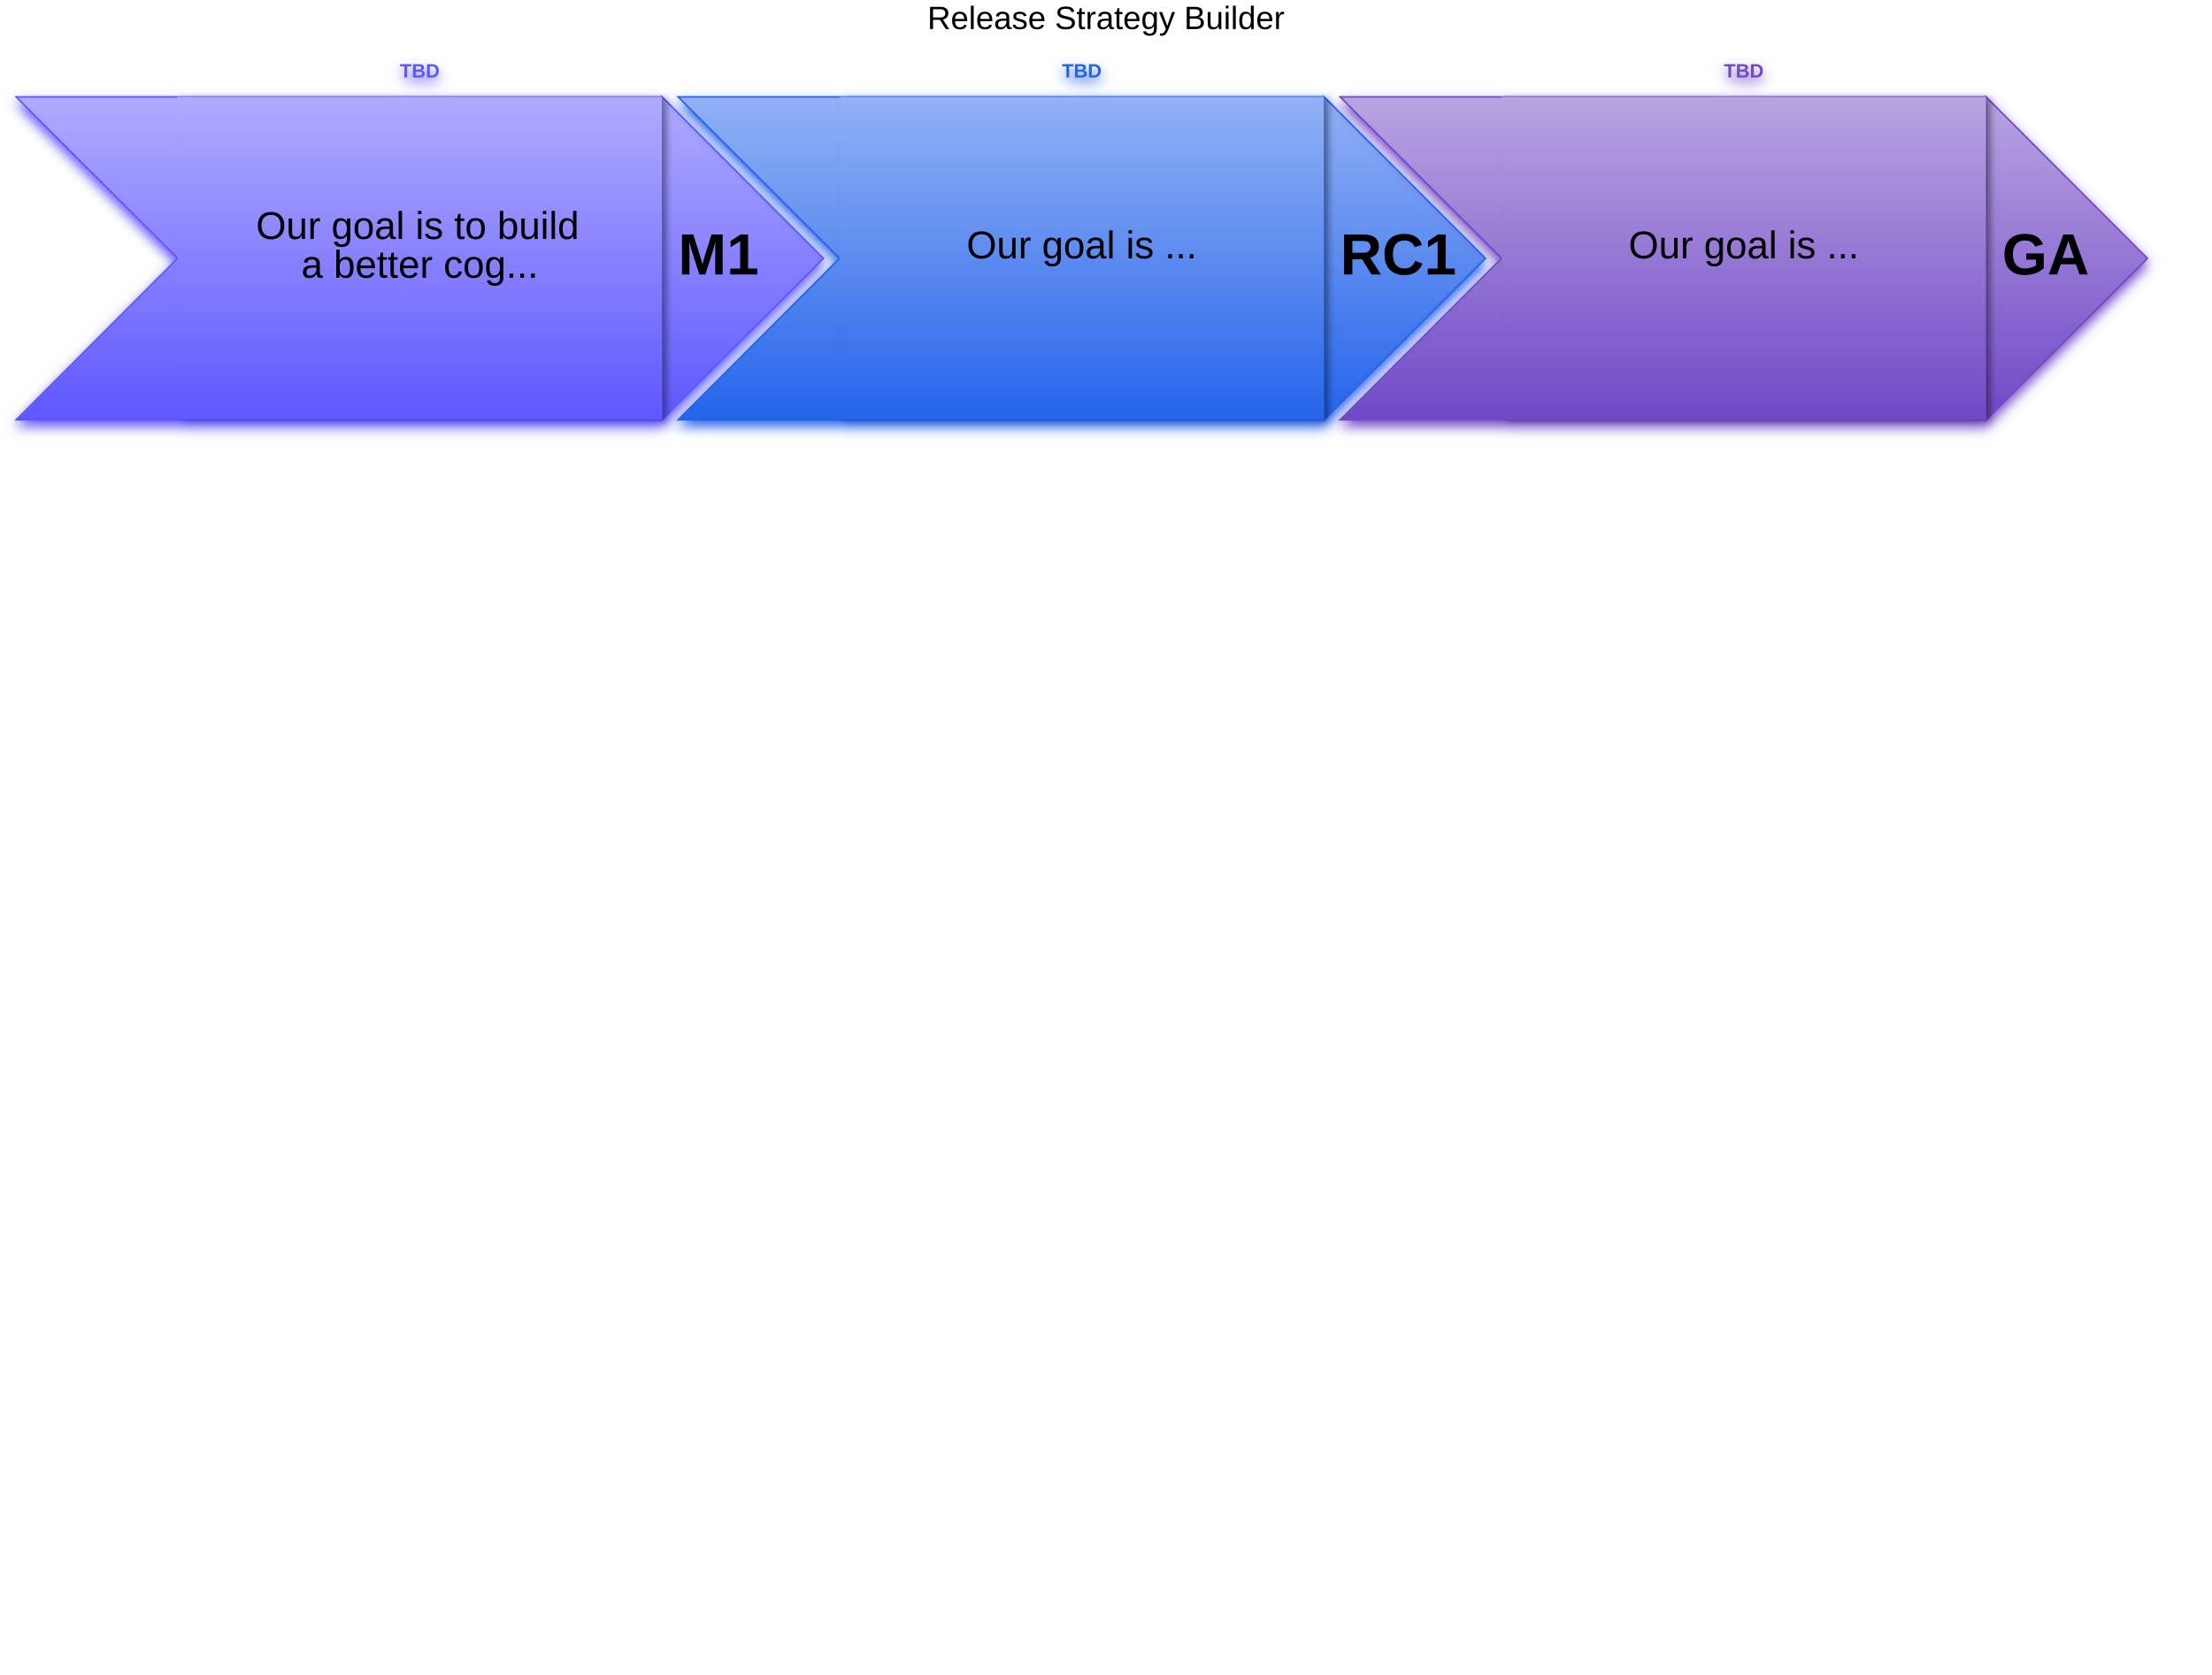
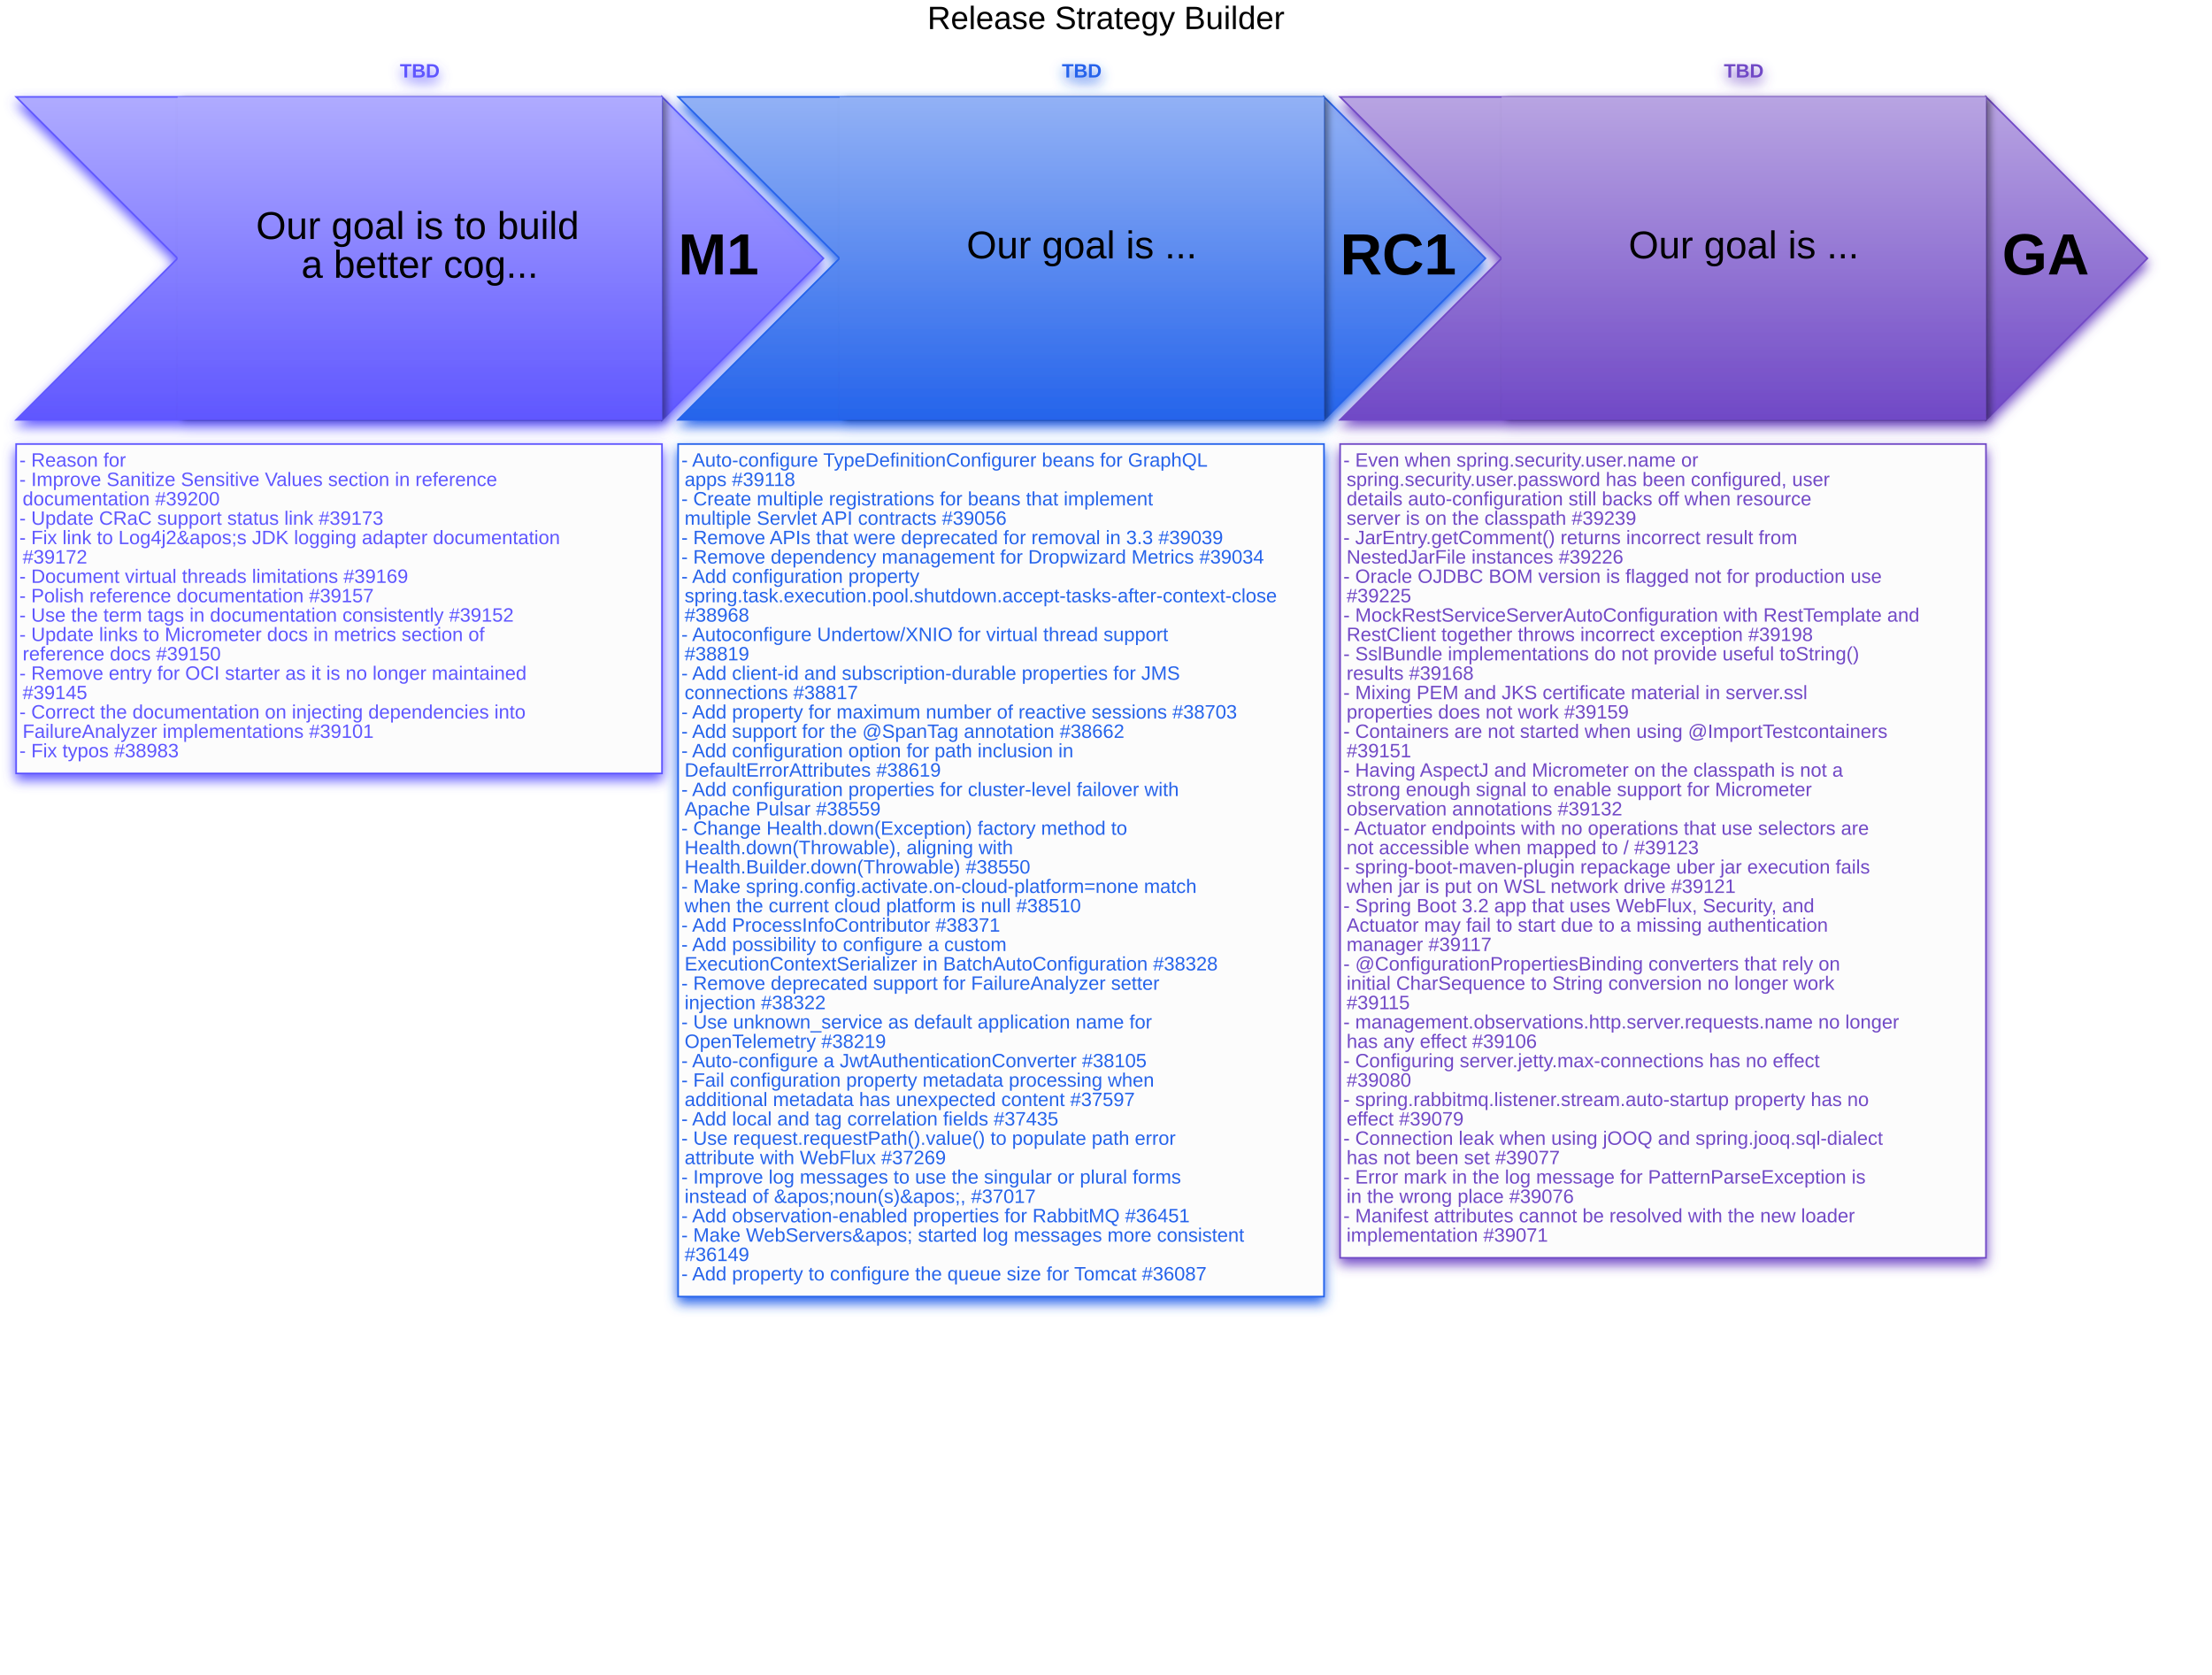
- <svg xmlns="http://www.w3.org/2000/svg" width="1370.0" height="1037.0" viewBox="0 0 1370.0 1037.0" role="img" aria-label="Docops: Release Strategy" id="IDa5d07ba6-fc0d-40ff-a408-91a664393e52">
+ <svg xmlns="http://www.w3.org/2000/svg" width="1370.0" height="1037.0" viewBox="0 0 1370.0 1037.0" role="img" aria-label="Docops: Release Strategy" id="ID70c15244-df58-48fe-b0e3-ad0ef65fc791">
  <defs>
    <filter id="Bevel2" filterUnits="objectBoundingBox" x="-10%" y="-10%" width="150%" height="150%">
      <feGaussianBlur in="SourceAlpha" stdDeviation="0.5" result="blur" />
      <feSpecularLighting in="blur" surfaceScale="5" specularConstant="0.5" specularExponent="10" result="specOut" lighting-color="white">
        <fePointLight x="-5000" y="-10000" z="0000" />
      </feSpecularLighting>
      <feComposite in="specOut" in2="SourceAlpha" operator="in" result="specOut2" />
      <feComposite in="SourceGraphic" in2="specOut2" operator="arithmetic" k1="0" k2="1" k3="1" k4="0" result="litPaint" />
    </filter>
    <linearGradient id="ID0756d7d2-2648-4a67-89af-c133b3a8d4c9" x2="1" y2="1">
      <stop class="stop1" offset="0%" stop-color="#a48bdb">
        <animate attributeName="stop-color" values="#a48bdb;#7651c9;#4918B8;#a48bdb;#7651c9;#4918B8;" dur="20s" repeatCount="indefinite">
                     </animate>
      </stop>
      <stop class="stop2" offset="50%" stop-color="#7651c9">
        <animate attributeName="stop-color" values="#a48bdb;#7651c9;#4918B8;#a48bdb;#7651c9;#4918B8;" dur="20s" repeatCount="indefinite">
                     </animate>
      </stop>
      <stop class="stop3" offset="100%" stop-color="#4918B8">
        <animate attributeName="stop-color" values="#a48bdb;#7651c9;#4918B8;#a48bdb;#7651c9;#4918B8;" dur="20s" repeatCount="indefinite">
                     </animate>
      </stop>
      <animateTransform attributeName="gradientTransform" type="rotate" values="360 .5 .5;0 .5 .5" dur="10s" repeatCount="indefinite" />
    </linearGradient>
    <linearGradient id="circlecheck" x2="1" y2="1">
      <stop class="stop1" offset="0%" stop-color="#a9d99a" />
      <stop class="stop2" offset="50%" stop-color="#7ec667" />
      <stop class="stop3" offset="100%" stop-color="#54B435" />
    </linearGradient>
    <g id="completedCheck">
      <polyline points="10 25 22 40 50 10" fill="none" stroke="url(#circlecheck)" stroke-width="6" />
    </g>
    <linearGradient x2="0%" y2="100%" id="shadM_rect">
      <stop stop-color="#afabff" stop-opacity="1" offset="0%" />
      <stop stop-color="hsl(243.0,100.0%,67.1%)" stop-opacity="1" offset="100%" />
    </linearGradient>
    <linearGradient x2="0%" y2="100%" id="shadR_rect">
      <stop stop-color="#92b1f5" stop-opacity="1" offset="0%" />
      <stop stop-color="hsl(221.0,83.2%,53.3%)" stop-opacity="1" offset="100%" />
    </linearGradient>
    <linearGradient x2="0%" y2="100%" id="shadG_rect">
      <stop stop-color="#b8a4e2" stop-opacity="1" offset="0%" />
      <stop stop-color="hsl(259.0,52.3%,53.1%)" stop-opacity="1" offset="100%" />
    </linearGradient>
    <style>
-     #IDa5d07ba6-fc0d-40ff-a408-91a664393e52 .shadM { fill: #5f57ff; filter: drop-shadow(0 1mm 1mm #5f57ff); }
-     #IDa5d07ba6-fc0d-40ff-a408-91a664393e52 .shadR { fill: #2563eb; filter: drop-shadow(0 1mm 1mm #2563eb); }
+     #ID70c15244-df58-48fe-b0e3-ad0ef65fc791 .shadM { fill: #5f57ff; filter: drop-shadow(0 1mm 1mm #5f57ff); }
+     #ID70c15244-df58-48fe-b0e3-ad0ef65fc791 .shadR { fill: #2563eb; filter: drop-shadow(0 1mm 1mm #2563eb); }

-     #IDa5d07ba6-fc0d-40ff-a408-91a664393e52 .shadG { fill: #7149c6; filter: drop-shadow(0 1mm 1mm #7149c6); }
-     #IDa5d07ba6-fc0d-40ff-a408-91a664393e52 .milestoneTL { font-family: Arial, "Helvetica Neue", Helvetica, sans-serif; font-weight: bold; }
-     #IDa5d07ba6-fc0d-40ff-a408-91a664393e52 .lines { font-size: 10px; }
+     #ID70c15244-df58-48fe-b0e3-ad0ef65fc791 .shadG { fill: #7149c6; filter: drop-shadow(0 1mm 1mm #7149c6); }
+     #ID70c15244-df58-48fe-b0e3-ad0ef65fc791 .milestoneTL { font-family: Arial, "Helvetica Neue", Helvetica, sans-serif; font-weight: bold; }
+     #ID70c15244-df58-48fe-b0e3-ad0ef65fc791 .lines { font-size: 10px; }

-     #IDa5d07ba6-fc0d-40ff-a408-91a664393e52 .milestoneTL &gt; .entry { text-anchor: start; font-weight: normal; }
+     #ID70c15244-df58-48fe-b0e3-ad0ef65fc791 .milestoneTL &gt; .entry { text-anchor: start; font-weight: normal; }
    .raise { pointer-events: bounding-box; opacity: 1; filter: drop-shadow(3px 1px 2px rgb(0 0 0 / 0.4)); }

    .raise:hover { stroke: gold; stroke-width: 3px; opacity: 0.9; }
    
</style>
  </defs>
-   <g transform="scale(1.0)" id="GIDa5d07ba6-fc0d-40ff-a408-91a664393e52">
+   <g transform="scale(1.0)" id="GID70c15244-df58-48fe-b0e3-ad0ef65fc791">
    <text x="685.0" y="18" fill="#000000" text-anchor="middle" font-size="20px" font-family="Arial, Helvetica, sans-serif">Release Strategy Builder</text>
    <g transform="translate(10,60)" class="shadM">
      <text text-anchor="middle" x="250" y="-12" class="milestoneTL">TBD</text>
      <path d="m 0,0 h 400 v 200 h -400 l 0,0 l 100,-100 z" stroke="#5f57ff" fill="url(#shadM_rect)" />
      <path d="m 400,0 v 200 l 100,-100 z" fill="url(#shadM_rect)" stroke="#5f57ff" />
      <text x="410" y="110" class="milestoneTL" font-size="36px" fill="#000000">M1</text>
      <g transform="translate(100,0)" cursor="pointer">
        <rect x="0" y="0" height="200" width="300" fill="url(#shadM_rect)" class="raise" />
        <text text-anchor="middle" x="150" y="64" class="milestoneTL lines" font-size="12px" font-family="Arial, 'Helvetica Neue', Helvetica, sans-serif" font-weight="bold" fill="#000000">
          <tspan x="150" dy="24" text-anchor="middle" font-family="Arial, 'Helvetica Neue', Helvetica, sans-serif" font-size="24" font-weight="normal"> Our goal is to build</tspan>
          <tspan x="150" dy="24" text-anchor="middle" font-family="Arial, 'Helvetica Neue', Helvetica, sans-serif" font-size="24" font-weight="normal">a better cog...</tspan>
        </text>
      </g>
    </g>
-     <g transform="translate(10,275)" class="shadM" visibility="hidden" id="IDa5d07ba6-fc0d-40ff-a408-91a664393e52_0">
+     <g transform="translate(10,275)" class="shadM" id="ID70c15244-df58-48fe-b0e3-ad0ef65fc791_0">
      <rect width="400" height="204" stroke="#5f57ff" fill="#fcfcfc" />
      <text text-anchor="middle" x="200" y="2" class="milestoneTL lines" font-size="12px" font-family="Arial, &quot;Helvetica Neue&quot;, Helvetica, sans-serif" font-weight="bold">
        <tspan x="2" dy="12" class="entry" font-size="12px" font-weight="normal" font-family="Arial, 'Helvetica Neue', Helvetica, sans-serif" text-anchor="start">-   Reason for</tspan>
        <tspan x="2" dy="12" class="entry" font-size="12px" font-weight="normal" font-family="Arial, 'Helvetica Neue', Helvetica, sans-serif" text-anchor="start">-   Improve Sanitize Sensitive Values section in reference</tspan>
        <tspan x="4" dy="12" class="entry" font-size="12px" font-weight="normal" font-family="Arial, 'Helvetica Neue', Helvetica, sans-serif" text-anchor="start"> documentation #39200</tspan>
        <tspan x="2" dy="12" class="entry" font-size="12px" font-weight="normal" font-family="Arial, 'Helvetica Neue', Helvetica, sans-serif" text-anchor="start">-   Update CRaC support status link #39173</tspan>
        <tspan x="2" dy="12" class="entry" font-size="12px" font-weight="normal" font-family="Arial, 'Helvetica Neue', Helvetica, sans-serif" text-anchor="start">-   Fix link to Log4j2&amp;apos;s JDK logging adapter documentation</tspan>
        <tspan x="4" dy="12" class="entry" font-size="12px" font-weight="normal" font-family="Arial, 'Helvetica Neue', Helvetica, sans-serif" text-anchor="start"> #39172</tspan>
        <tspan x="2" dy="12" class="entry" font-size="12px" font-weight="normal" font-family="Arial, 'Helvetica Neue', Helvetica, sans-serif" text-anchor="start">-   Document virtual threads limitations #39169</tspan>
        <tspan x="2" dy="12" class="entry" font-size="12px" font-weight="normal" font-family="Arial, 'Helvetica Neue', Helvetica, sans-serif" text-anchor="start">-   Polish reference documentation #39157</tspan>
        <tspan x="2" dy="12" class="entry" font-size="12px" font-weight="normal" font-family="Arial, 'Helvetica Neue', Helvetica, sans-serif" text-anchor="start">-   Use the term tags in documentation consistently #39152</tspan>
        <tspan x="2" dy="12" class="entry" font-size="12px" font-weight="normal" font-family="Arial, 'Helvetica Neue', Helvetica, sans-serif" text-anchor="start">-   Update links to Micrometer docs in metrics section of</tspan>
        <tspan x="4" dy="12" class="entry" font-size="12px" font-weight="normal" font-family="Arial, 'Helvetica Neue', Helvetica, sans-serif" text-anchor="start"> reference docs #39150</tspan>
        <tspan x="2" dy="12" class="entry" font-size="12px" font-weight="normal" font-family="Arial, 'Helvetica Neue', Helvetica, sans-serif" text-anchor="start">-   Remove entry for OCI starter as it is no longer maintained</tspan>
        <tspan x="4" dy="12" class="entry" font-size="12px" font-weight="normal" font-family="Arial, 'Helvetica Neue', Helvetica, sans-serif" text-anchor="start"> #39145</tspan>
        <tspan x="2" dy="12" class="entry" font-size="12px" font-weight="normal" font-family="Arial, 'Helvetica Neue', Helvetica, sans-serif" text-anchor="start">-   Correct the documentation on injecting dependencies into</tspan>
        <tspan x="4" dy="12" class="entry" font-size="12px" font-weight="normal" font-family="Arial, 'Helvetica Neue', Helvetica, sans-serif" text-anchor="start"> FailureAnalyzer implementations #39101</tspan>
        <tspan x="2" dy="12" class="entry" font-size="12px" font-weight="normal" font-family="Arial, 'Helvetica Neue', Helvetica, sans-serif" text-anchor="start">-   Fix typos #38983</tspan>
      </text>
    </g>
    <g transform="translate(420,60)" class="shadR">
      <text text-anchor="middle" x="250" y="-12" class="milestoneTL">TBD</text>
      <path d="m 0,0 h 400 v 200 h -400 l 0,0 l 100,-100 z" stroke="#2563eb" fill="url(#shadR_rect)" />
      <path d="m 400,0 v 200 l 100,-100 z" fill="url(#shadR_rect)" stroke="#2563eb" />
      <text x="410" y="110" class="milestoneTL" font-size="36px" fill="#000000">RC1</text>
      <g transform="translate(100,0)" cursor="pointer">
        <rect x="0" y="0" height="200" width="300" fill="url(#shadR_rect)" class="raise" />
        <text text-anchor="middle" x="150" y="76" class="milestoneTL lines" font-size="12px" font-family="Arial, 'Helvetica Neue', Helvetica, sans-serif" font-weight="bold" fill="#000000">
          <tspan x="150" dy="24" text-anchor="middle" font-family="Arial, 'Helvetica Neue', Helvetica, sans-serif" font-size="24" font-weight="normal"> Our goal is ...</tspan>
        </text>
      </g>
    </g>
-     <g transform="translate(420,275)" class="shadR" visibility="hidden" id="IDa5d07ba6-fc0d-40ff-a408-91a664393e52_1">
+     <g transform="translate(420,275)" class="shadR" id="ID70c15244-df58-48fe-b0e3-ad0ef65fc791_1">
      <rect width="400" height="528" stroke="#2563eb" fill="#fcfcfc" />
      <text text-anchor="middle" x="200" y="2" class="milestoneTL lines" font-size="12px" font-family="Arial, &quot;Helvetica Neue&quot;, Helvetica, sans-serif" font-weight="bold">
        <tspan x="2" dy="12" class="entry" font-size="12px" font-weight="normal" font-family="Arial, 'Helvetica Neue', Helvetica, sans-serif" text-anchor="start">-   Auto-configure TypeDefinitionConfigurer beans for GraphQL</tspan>
        <tspan x="4" dy="12" class="entry" font-size="12px" font-weight="normal" font-family="Arial, 'Helvetica Neue', Helvetica, sans-serif" text-anchor="start"> apps #39118</tspan>
        <tspan x="2" dy="12" class="entry" font-size="12px" font-weight="normal" font-family="Arial, 'Helvetica Neue', Helvetica, sans-serif" text-anchor="start">-   Create multiple registrations for beans that implement</tspan>
        <tspan x="4" dy="12" class="entry" font-size="12px" font-weight="normal" font-family="Arial, 'Helvetica Neue', Helvetica, sans-serif" text-anchor="start"> multiple Servlet API contracts #39056</tspan>
        <tspan x="2" dy="12" class="entry" font-size="12px" font-weight="normal" font-family="Arial, 'Helvetica Neue', Helvetica, sans-serif" text-anchor="start">-   Remove APIs that were deprecated for removal in 3.3 #39039</tspan>
        <tspan x="2" dy="12" class="entry" font-size="12px" font-weight="normal" font-family="Arial, 'Helvetica Neue', Helvetica, sans-serif" text-anchor="start">-   Remove dependency management for Dropwizard Metrics #39034</tspan>
        <tspan x="2" dy="12" class="entry" font-size="12px" font-weight="normal" font-family="Arial, 'Helvetica Neue', Helvetica, sans-serif" text-anchor="start">-   Add configuration property</tspan>
        <tspan x="4" dy="12" class="entry" font-size="12px" font-weight="normal" font-family="Arial, 'Helvetica Neue', Helvetica, sans-serif" text-anchor="start"> spring.task.execution.pool.shutdown.accept-tasks-after-context-close</tspan>
        <tspan x="4" dy="12" class="entry" font-size="12px" font-weight="normal" font-family="Arial, 'Helvetica Neue', Helvetica, sans-serif" text-anchor="start"> #38968</tspan>
        <tspan x="2" dy="12" class="entry" font-size="12px" font-weight="normal" font-family="Arial, 'Helvetica Neue', Helvetica, sans-serif" text-anchor="start">-   Autoconfigure Undertow/XNIO for virtual thread support</tspan>
        <tspan x="4" dy="12" class="entry" font-size="12px" font-weight="normal" font-family="Arial, 'Helvetica Neue', Helvetica, sans-serif" text-anchor="start"> #38819</tspan>
        <tspan x="2" dy="12" class="entry" font-size="12px" font-weight="normal" font-family="Arial, 'Helvetica Neue', Helvetica, sans-serif" text-anchor="start">-   Add client-id and subscription-durable properties for JMS</tspan>
        <tspan x="4" dy="12" class="entry" font-size="12px" font-weight="normal" font-family="Arial, 'Helvetica Neue', Helvetica, sans-serif" text-anchor="start"> connections #38817</tspan>
        <tspan x="2" dy="12" class="entry" font-size="12px" font-weight="normal" font-family="Arial, 'Helvetica Neue', Helvetica, sans-serif" text-anchor="start">-   Add property for maximum number of reactive sessions #38703</tspan>
        <tspan x="2" dy="12" class="entry" font-size="12px" font-weight="normal" font-family="Arial, 'Helvetica Neue', Helvetica, sans-serif" text-anchor="start">-   Add support for the @SpanTag annotation #38662</tspan>
        <tspan x="2" dy="12" class="entry" font-size="12px" font-weight="normal" font-family="Arial, 'Helvetica Neue', Helvetica, sans-serif" text-anchor="start">-   Add configuration option for path inclusion in</tspan>
        <tspan x="4" dy="12" class="entry" font-size="12px" font-weight="normal" font-family="Arial, 'Helvetica Neue', Helvetica, sans-serif" text-anchor="start"> DefaultErrorAttributes #38619</tspan>
        <tspan x="2" dy="12" class="entry" font-size="12px" font-weight="normal" font-family="Arial, 'Helvetica Neue', Helvetica, sans-serif" text-anchor="start">-   Add configuration properties for cluster-level failover with</tspan>
        <tspan x="4" dy="12" class="entry" font-size="12px" font-weight="normal" font-family="Arial, 'Helvetica Neue', Helvetica, sans-serif" text-anchor="start"> Apache Pulsar #38559</tspan>
        <tspan x="2" dy="12" class="entry" font-size="12px" font-weight="normal" font-family="Arial, 'Helvetica Neue', Helvetica, sans-serif" text-anchor="start">-   Change Health.down(Exception) factory method to</tspan>
        <tspan x="4" dy="12" class="entry" font-size="12px" font-weight="normal" font-family="Arial, 'Helvetica Neue', Helvetica, sans-serif" text-anchor="start"> Health.down(Throwable), aligning with</tspan>
        <tspan x="4" dy="12" class="entry" font-size="12px" font-weight="normal" font-family="Arial, 'Helvetica Neue', Helvetica, sans-serif" text-anchor="start"> Health.Builder.down(Throwable) #38550</tspan>
        <tspan x="2" dy="12" class="entry" font-size="12px" font-weight="normal" font-family="Arial, 'Helvetica Neue', Helvetica, sans-serif" text-anchor="start">-   Make spring.config.activate.on-cloud-platform=none match</tspan>
        <tspan x="4" dy="12" class="entry" font-size="12px" font-weight="normal" font-family="Arial, 'Helvetica Neue', Helvetica, sans-serif" text-anchor="start"> when the current cloud platform is null #38510</tspan>
        <tspan x="2" dy="12" class="entry" font-size="12px" font-weight="normal" font-family="Arial, 'Helvetica Neue', Helvetica, sans-serif" text-anchor="start">-   Add ProcessInfoContributor #38371</tspan>
        <tspan x="2" dy="12" class="entry" font-size="12px" font-weight="normal" font-family="Arial, 'Helvetica Neue', Helvetica, sans-serif" text-anchor="start">-   Add possibility to configure a custom</tspan>
        <tspan x="4" dy="12" class="entry" font-size="12px" font-weight="normal" font-family="Arial, 'Helvetica Neue', Helvetica, sans-serif" text-anchor="start"> ExecutionContextSerializer in BatchAutoConfiguration #38328</tspan>
        <tspan x="2" dy="12" class="entry" font-size="12px" font-weight="normal" font-family="Arial, 'Helvetica Neue', Helvetica, sans-serif" text-anchor="start">-   Remove deprecated support for FailureAnalyzer setter</tspan>
        <tspan x="4" dy="12" class="entry" font-size="12px" font-weight="normal" font-family="Arial, 'Helvetica Neue', Helvetica, sans-serif" text-anchor="start"> injection #38322</tspan>
        <tspan x="2" dy="12" class="entry" font-size="12px" font-weight="normal" font-family="Arial, 'Helvetica Neue', Helvetica, sans-serif" text-anchor="start">-   Use unknown_service as default application name for</tspan>
        <tspan x="4" dy="12" class="entry" font-size="12px" font-weight="normal" font-family="Arial, 'Helvetica Neue', Helvetica, sans-serif" text-anchor="start"> OpenTelemetry #38219</tspan>
        <tspan x="2" dy="12" class="entry" font-size="12px" font-weight="normal" font-family="Arial, 'Helvetica Neue', Helvetica, sans-serif" text-anchor="start">-   Auto-configure a JwtAuthenticationConverter #38105</tspan>
        <tspan x="2" dy="12" class="entry" font-size="12px" font-weight="normal" font-family="Arial, 'Helvetica Neue', Helvetica, sans-serif" text-anchor="start">-   Fail configuration property metadata processing when</tspan>
        <tspan x="4" dy="12" class="entry" font-size="12px" font-weight="normal" font-family="Arial, 'Helvetica Neue', Helvetica, sans-serif" text-anchor="start"> additional metadata has unexpected content #37597</tspan>
        <tspan x="2" dy="12" class="entry" font-size="12px" font-weight="normal" font-family="Arial, 'Helvetica Neue', Helvetica, sans-serif" text-anchor="start">-   Add local and tag correlation fields #37435</tspan>
        <tspan x="2" dy="12" class="entry" font-size="12px" font-weight="normal" font-family="Arial, 'Helvetica Neue', Helvetica, sans-serif" text-anchor="start">-   Use request.requestPath().value() to populate path error</tspan>
        <tspan x="4" dy="12" class="entry" font-size="12px" font-weight="normal" font-family="Arial, 'Helvetica Neue', Helvetica, sans-serif" text-anchor="start"> attribute with WebFlux #37269</tspan>
        <tspan x="2" dy="12" class="entry" font-size="12px" font-weight="normal" font-family="Arial, 'Helvetica Neue', Helvetica, sans-serif" text-anchor="start">-   Improve log messages to use the singular or plural forms</tspan>
        <tspan x="4" dy="12" class="entry" font-size="12px" font-weight="normal" font-family="Arial, 'Helvetica Neue', Helvetica, sans-serif" text-anchor="start"> instead of &amp;apos;noun(s)&amp;apos;, #37017</tspan>
        <tspan x="2" dy="12" class="entry" font-size="12px" font-weight="normal" font-family="Arial, 'Helvetica Neue', Helvetica, sans-serif" text-anchor="start">-   Add observation-enabled properties for RabbitMQ #36451</tspan>
        <tspan x="2" dy="12" class="entry" font-size="12px" font-weight="normal" font-family="Arial, 'Helvetica Neue', Helvetica, sans-serif" text-anchor="start">-   Make WebServers&amp;apos; started log messages more consistent</tspan>
        <tspan x="4" dy="12" class="entry" font-size="12px" font-weight="normal" font-family="Arial, 'Helvetica Neue', Helvetica, sans-serif" text-anchor="start"> #36149</tspan>
        <tspan x="2" dy="12" class="entry" font-size="12px" font-weight="normal" font-family="Arial, 'Helvetica Neue', Helvetica, sans-serif" text-anchor="start">-   Add property to configure the queue size for Tomcat #36087</tspan>
      </text>
    </g>
    <g transform="translate(830,60)" class="shadG">
      <text text-anchor="middle" x="250" y="-12" class="milestoneTL">TBD</text>
      <path d="m 0,0 h 400 v 200 h -400 l 0,0 l 100,-100 z" stroke="#7149c6" fill="url(#shadG_rect)" />
      <path d="m 400,0 v 200 l 100,-100 z" fill="url(#shadG_rect)" stroke="#7149c6" />
      <text x="410" y="110" class="milestoneTL" font-size="36px" fill="#000000">GA</text>
      <g transform="translate(100,0)" cursor="pointer">
        <rect x="0" y="0" height="200" width="300" fill="url(#shadG_rect)" class="raise" />
        <text text-anchor="middle" x="150" y="76" class="milestoneTL lines" font-size="12px" font-family="Arial, 'Helvetica Neue', Helvetica, sans-serif" font-weight="bold" fill="#000000">
          <tspan x="150" dy="24" text-anchor="middle" font-family="Arial, 'Helvetica Neue', Helvetica, sans-serif" font-size="24" font-weight="normal"> Our goal is ...</tspan>
        </text>
      </g>
    </g>
-     <g transform="translate(830,275)" class="shadG" visibility="hidden" id="IDa5d07ba6-fc0d-40ff-a408-91a664393e52_2">
+     <g transform="translate(830,275)" class="shadG" id="ID70c15244-df58-48fe-b0e3-ad0ef65fc791_2">
      <rect width="400" height="504" stroke="#7149c6" fill="#fcfcfc" />
      <text text-anchor="middle" x="200" y="2" class="milestoneTL lines" font-size="12px" font-family="Arial, &quot;Helvetica Neue&quot;, Helvetica, sans-serif" font-weight="bold">
        <tspan x="2" dy="12" class="entry" font-size="12px" font-weight="normal" font-family="Arial, 'Helvetica Neue', Helvetica, sans-serif" text-anchor="start">-   Even when spring.security.user.name or</tspan>
        <tspan x="4" dy="12" class="entry" font-size="12px" font-weight="normal" font-family="Arial, 'Helvetica Neue', Helvetica, sans-serif" text-anchor="start"> spring.security.user.password has been configured, user</tspan>
        <tspan x="4" dy="12" class="entry" font-size="12px" font-weight="normal" font-family="Arial, 'Helvetica Neue', Helvetica, sans-serif" text-anchor="start"> details auto-configuration still backs off when resource</tspan>
        <tspan x="4" dy="12" class="entry" font-size="12px" font-weight="normal" font-family="Arial, 'Helvetica Neue', Helvetica, sans-serif" text-anchor="start"> server is on the classpath #39239</tspan>
        <tspan x="2" dy="12" class="entry" font-size="12px" font-weight="normal" font-family="Arial, 'Helvetica Neue', Helvetica, sans-serif" text-anchor="start">-   JarEntry.getComment() returns incorrect result from</tspan>
        <tspan x="4" dy="12" class="entry" font-size="12px" font-weight="normal" font-family="Arial, 'Helvetica Neue', Helvetica, sans-serif" text-anchor="start"> NestedJarFile instances #39226</tspan>
        <tspan x="2" dy="12" class="entry" font-size="12px" font-weight="normal" font-family="Arial, 'Helvetica Neue', Helvetica, sans-serif" text-anchor="start">-   Oracle OJDBC BOM version is flagged not for production use</tspan>
        <tspan x="4" dy="12" class="entry" font-size="12px" font-weight="normal" font-family="Arial, 'Helvetica Neue', Helvetica, sans-serif" text-anchor="start"> #39225</tspan>
        <tspan x="2" dy="12" class="entry" font-size="12px" font-weight="normal" font-family="Arial, 'Helvetica Neue', Helvetica, sans-serif" text-anchor="start">-   MockRestServiceServerAutoConfiguration with RestTemplate and</tspan>
        <tspan x="4" dy="12" class="entry" font-size="12px" font-weight="normal" font-family="Arial, 'Helvetica Neue', Helvetica, sans-serif" text-anchor="start"> RestClient together throws incorrect exception #39198</tspan>
        <tspan x="2" dy="12" class="entry" font-size="12px" font-weight="normal" font-family="Arial, 'Helvetica Neue', Helvetica, sans-serif" text-anchor="start">-   SslBundle implementations do not provide useful toString()</tspan>
        <tspan x="4" dy="12" class="entry" font-size="12px" font-weight="normal" font-family="Arial, 'Helvetica Neue', Helvetica, sans-serif" text-anchor="start"> results #39168</tspan>
        <tspan x="2" dy="12" class="entry" font-size="12px" font-weight="normal" font-family="Arial, 'Helvetica Neue', Helvetica, sans-serif" text-anchor="start">-   Mixing PEM and JKS certificate material in server.ssl</tspan>
        <tspan x="4" dy="12" class="entry" font-size="12px" font-weight="normal" font-family="Arial, 'Helvetica Neue', Helvetica, sans-serif" text-anchor="start"> properties does not work #39159</tspan>
        <tspan x="2" dy="12" class="entry" font-size="12px" font-weight="normal" font-family="Arial, 'Helvetica Neue', Helvetica, sans-serif" text-anchor="start">-   Containers are not started when using @ImportTestcontainers</tspan>
        <tspan x="4" dy="12" class="entry" font-size="12px" font-weight="normal" font-family="Arial, 'Helvetica Neue', Helvetica, sans-serif" text-anchor="start"> #39151</tspan>
        <tspan x="2" dy="12" class="entry" font-size="12px" font-weight="normal" font-family="Arial, 'Helvetica Neue', Helvetica, sans-serif" text-anchor="start">-   Having AspectJ and Micrometer on the classpath is not a</tspan>
        <tspan x="4" dy="12" class="entry" font-size="12px" font-weight="normal" font-family="Arial, 'Helvetica Neue', Helvetica, sans-serif" text-anchor="start"> strong enough signal to enable support for Micrometer</tspan>
        <tspan x="4" dy="12" class="entry" font-size="12px" font-weight="normal" font-family="Arial, 'Helvetica Neue', Helvetica, sans-serif" text-anchor="start"> observation annotations #39132</tspan>
        <tspan x="2" dy="12" class="entry" font-size="12px" font-weight="normal" font-family="Arial, 'Helvetica Neue', Helvetica, sans-serif" text-anchor="start">-   Actuator endpoints with no operations that use selectors are</tspan>
        <tspan x="4" dy="12" class="entry" font-size="12px" font-weight="normal" font-family="Arial, 'Helvetica Neue', Helvetica, sans-serif" text-anchor="start"> not accessible when mapped to / #39123</tspan>
        <tspan x="2" dy="12" class="entry" font-size="12px" font-weight="normal" font-family="Arial, 'Helvetica Neue', Helvetica, sans-serif" text-anchor="start">-   spring-boot-maven-plugin repackage uber jar execution fails</tspan>
        <tspan x="4" dy="12" class="entry" font-size="12px" font-weight="normal" font-family="Arial, 'Helvetica Neue', Helvetica, sans-serif" text-anchor="start"> when jar is put on WSL network drive #39121</tspan>
        <tspan x="2" dy="12" class="entry" font-size="12px" font-weight="normal" font-family="Arial, 'Helvetica Neue', Helvetica, sans-serif" text-anchor="start">-   Spring Boot 3.2 app that uses WebFlux, Security, and</tspan>
        <tspan x="4" dy="12" class="entry" font-size="12px" font-weight="normal" font-family="Arial, 'Helvetica Neue', Helvetica, sans-serif" text-anchor="start"> Actuator may fail to start due to a missing authentication</tspan>
        <tspan x="4" dy="12" class="entry" font-size="12px" font-weight="normal" font-family="Arial, 'Helvetica Neue', Helvetica, sans-serif" text-anchor="start"> manager #39117</tspan>
        <tspan x="2" dy="12" class="entry" font-size="12px" font-weight="normal" font-family="Arial, 'Helvetica Neue', Helvetica, sans-serif" text-anchor="start">-   @ConfigurationPropertiesBinding converters that rely on</tspan>
        <tspan x="4" dy="12" class="entry" font-size="12px" font-weight="normal" font-family="Arial, 'Helvetica Neue', Helvetica, sans-serif" text-anchor="start"> initial CharSequence to String conversion no longer work</tspan>
        <tspan x="4" dy="12" class="entry" font-size="12px" font-weight="normal" font-family="Arial, 'Helvetica Neue', Helvetica, sans-serif" text-anchor="start"> #39115</tspan>
        <tspan x="2" dy="12" class="entry" font-size="12px" font-weight="normal" font-family="Arial, 'Helvetica Neue', Helvetica, sans-serif" text-anchor="start">-   management.observations.http.server.requests.name no longer</tspan>
        <tspan x="4" dy="12" class="entry" font-size="12px" font-weight="normal" font-family="Arial, 'Helvetica Neue', Helvetica, sans-serif" text-anchor="start"> has any effect #39106</tspan>
        <tspan x="2" dy="12" class="entry" font-size="12px" font-weight="normal" font-family="Arial, 'Helvetica Neue', Helvetica, sans-serif" text-anchor="start">-   Configuring server.jetty.max-connections has no effect</tspan>
        <tspan x="4" dy="12" class="entry" font-size="12px" font-weight="normal" font-family="Arial, 'Helvetica Neue', Helvetica, sans-serif" text-anchor="start"> #39080</tspan>
        <tspan x="2" dy="12" class="entry" font-size="12px" font-weight="normal" font-family="Arial, 'Helvetica Neue', Helvetica, sans-serif" text-anchor="start">-   spring.rabbitmq.listener.stream.auto-startup property has no</tspan>
        <tspan x="4" dy="12" class="entry" font-size="12px" font-weight="normal" font-family="Arial, 'Helvetica Neue', Helvetica, sans-serif" text-anchor="start"> effect #39079</tspan>
        <tspan x="2" dy="12" class="entry" font-size="12px" font-weight="normal" font-family="Arial, 'Helvetica Neue', Helvetica, sans-serif" text-anchor="start">-   Connection leak when using jOOQ and spring.jooq.sql-dialect</tspan>
        <tspan x="4" dy="12" class="entry" font-size="12px" font-weight="normal" font-family="Arial, 'Helvetica Neue', Helvetica, sans-serif" text-anchor="start"> has not been set #39077</tspan>
        <tspan x="2" dy="12" class="entry" font-size="12px" font-weight="normal" font-family="Arial, 'Helvetica Neue', Helvetica, sans-serif" text-anchor="start">-   Error mark in the log message for PatternParseException is</tspan>
        <tspan x="4" dy="12" class="entry" font-size="12px" font-weight="normal" font-family="Arial, 'Helvetica Neue', Helvetica, sans-serif" text-anchor="start"> in the wrong place #39076</tspan>
        <tspan x="2" dy="12" class="entry" font-size="12px" font-weight="normal" font-family="Arial, 'Helvetica Neue', Helvetica, sans-serif" text-anchor="start">-   Manifest attributes cannot be resolved with the new loader</tspan>
        <tspan x="4" dy="12" class="entry" font-size="12px" font-weight="normal" font-family="Arial, 'Helvetica Neue', Helvetica, sans-serif" text-anchor="start"> implementation #39071</tspan>
      </text>
    </g>
  </g>
</svg>
